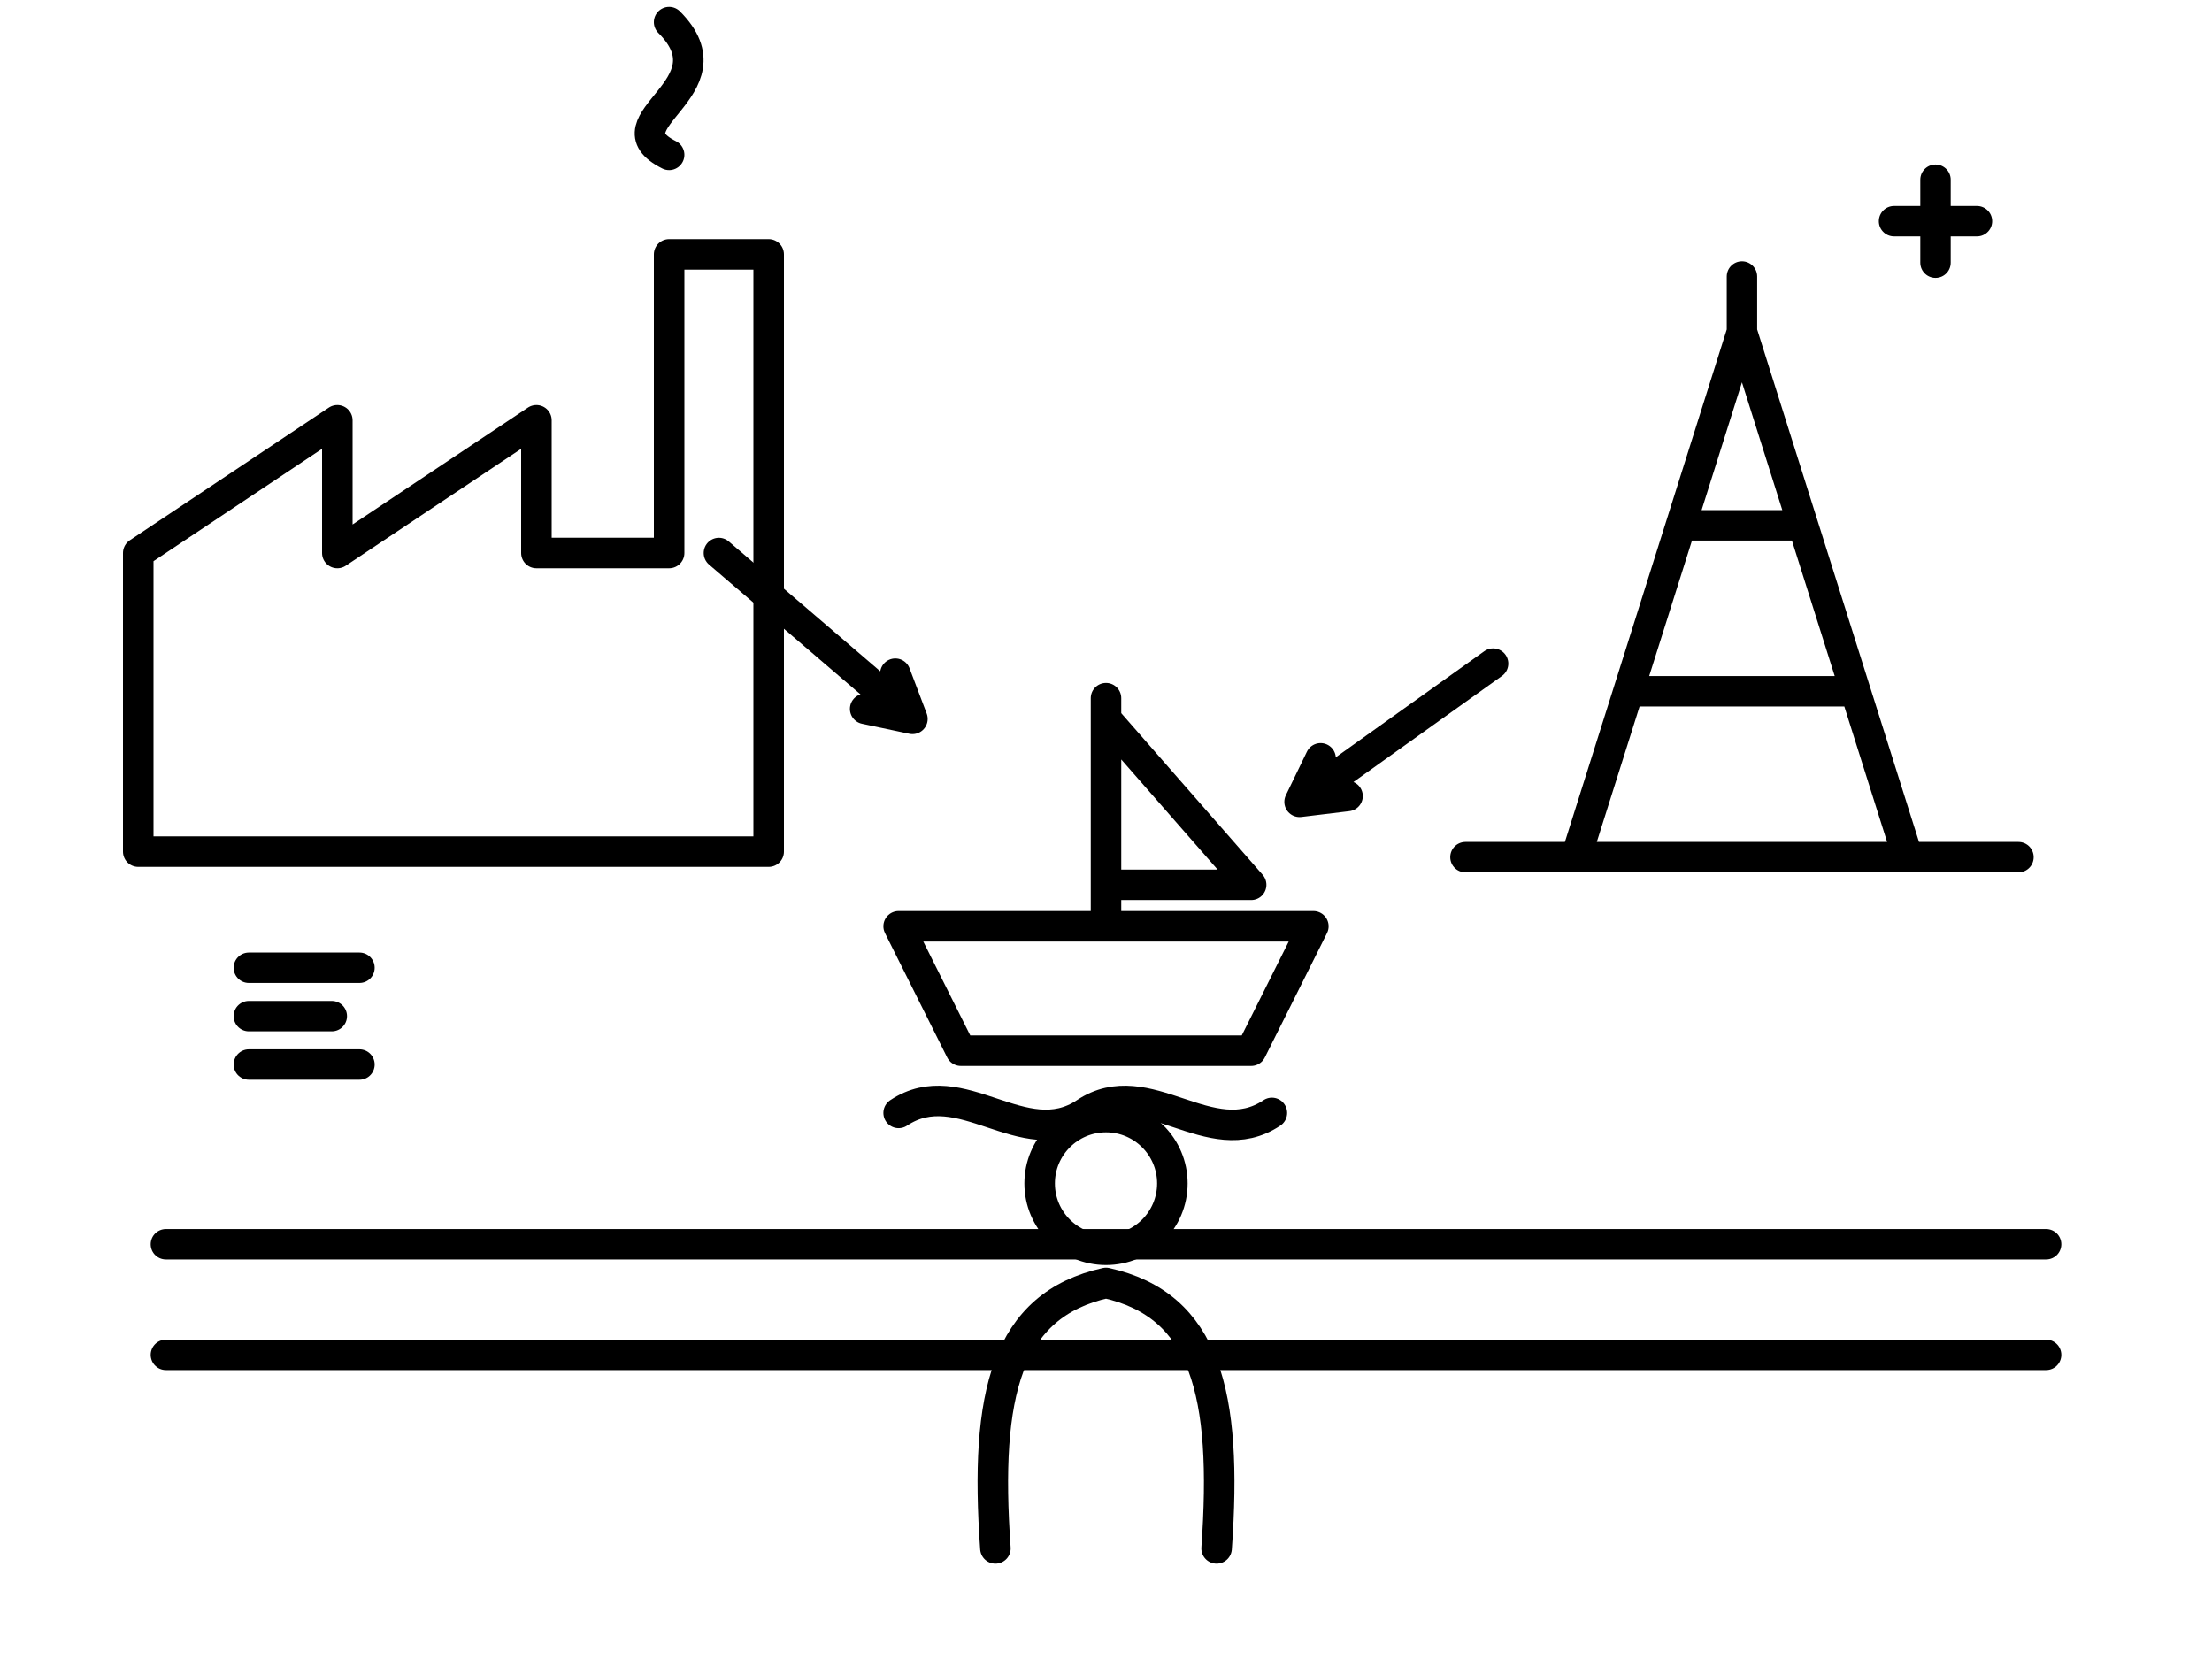
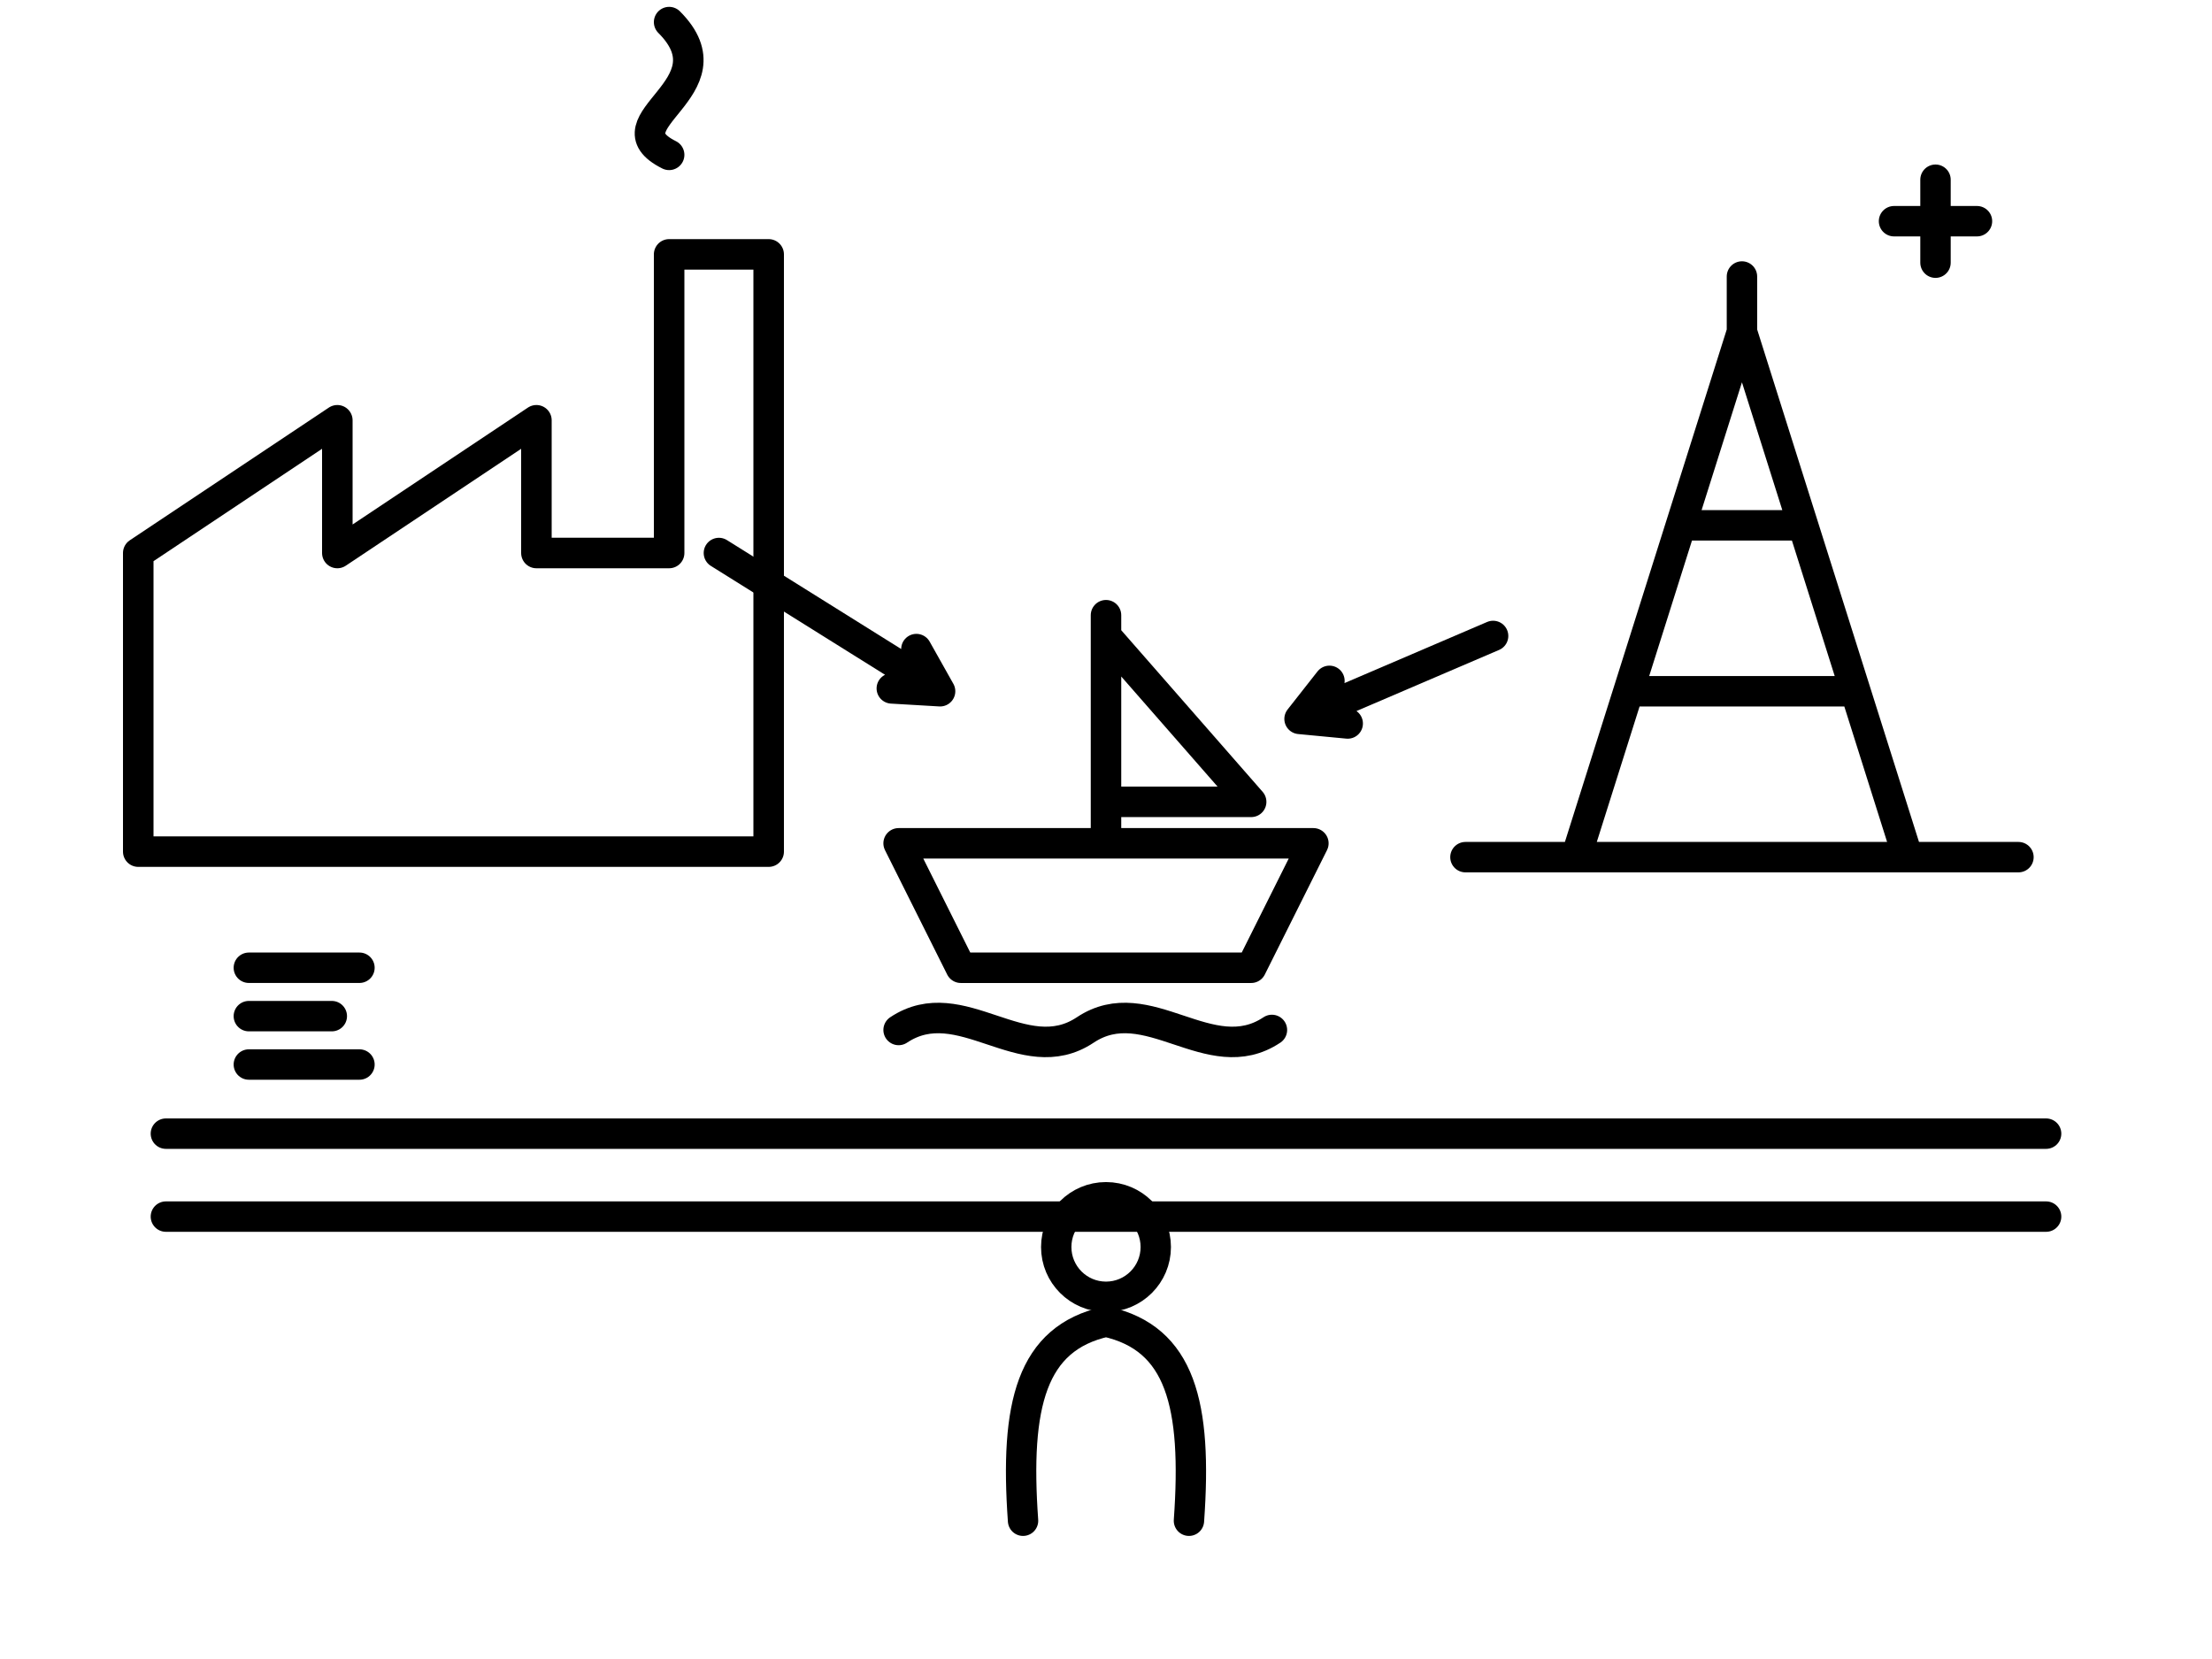
<svg xmlns="http://www.w3.org/2000/svg" viewBox="0 0 160 120" fill="none" stroke="#000" stroke-width="2.2" stroke-linecap="round" stroke-linejoin="round">
  <g transform="translate(34 40) scale(2.4 2.4)" stroke-width="0.92">
    <path d="M-10 9V0L-4-4V0L2-4V0H6V-9H9V9Z" />
    <path d="M6-12C4-13 8-14 6-16" />
  </g>
  <g transform="translate(126 42) scale(2 2)" stroke-width="1.1">
    <path d="M-6 10L0-9L6 10M-4 4H4M-2-2H2M0-9V-11M-10 10H10" />
  </g>
-   <g transform="translate(80 64) scale(1.5 1.5)" stroke-width="1.47">
+   <g transform="translate(80 58) scale(1.5 1.5)" stroke-width="1.47">
    <path d="M-10 2H10L7 8H-7ZM0 2V-9M0-8L7 0H0" />
    <path d="M-10 11C-7 9-4 13-1 11C2 9 5 13 8 11" />
  </g>
-   <path d="M52 40Q59 46 66 52M64.76 48.727L66 52L62.576 51.275" />
-   <path d="M108 48Q101 53 94 58M97.475 57.58L94 58L95.524 54.849" />
-   <g transform="translate(80 96) scale(1.6 1.6)" stroke-width="1.38">
+   <path d="M52 40Q60 45 68 50M66.285 46.949L68 50L64.506 49.795" />
+   <path d="M108 46Q101 49 94 52M97.484 52.332L94 52L96.162 49.248" />
+   <g transform="translate(80 98) scale(1.2 1.2)" stroke-width="1.83">
    <circle cy="-6.5" r="3" />
    <path d="M-5 10C-5.5 3-4.5-1 0-2C4.5-1 5.5 3 5 10" />
  </g>
-   <path d="M12 90H148" />
-   <path d="M12 98H148" />
+   <path d="M12 82H148" />
+   <path d="M12 88H148" />
  <path d="M18 70H26M18 73.5H24M18 77H26" />
  <path d="M140 13V19M137 16H143" />
</svg>
